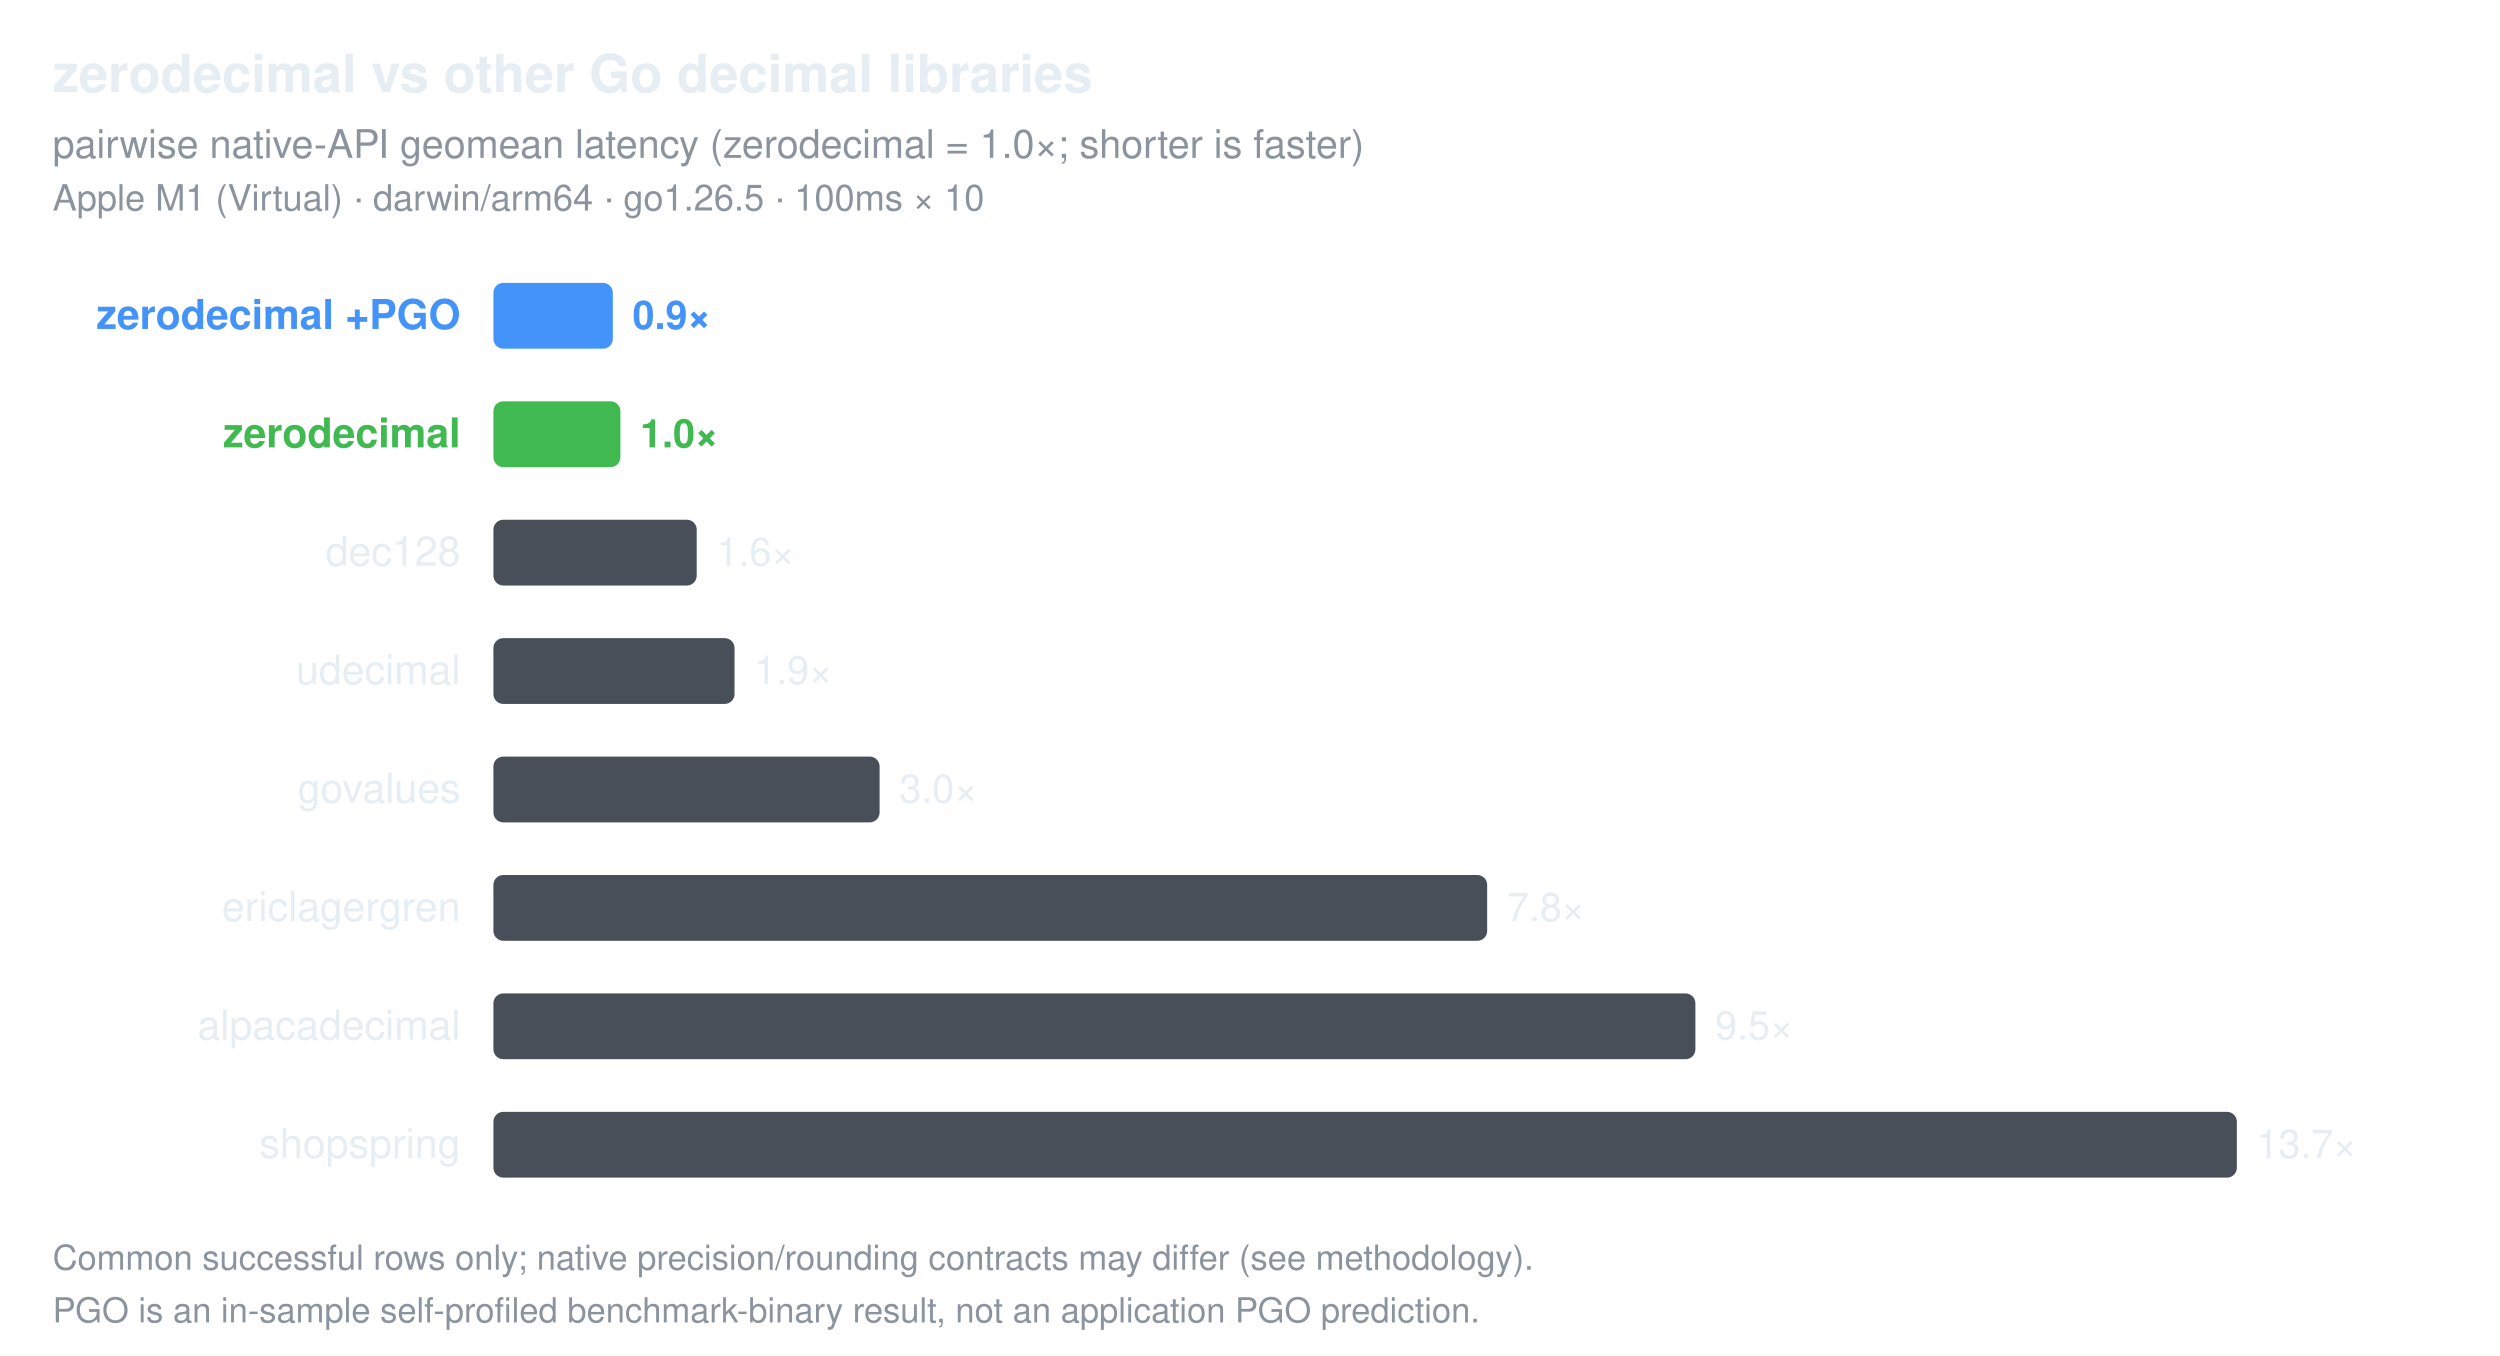
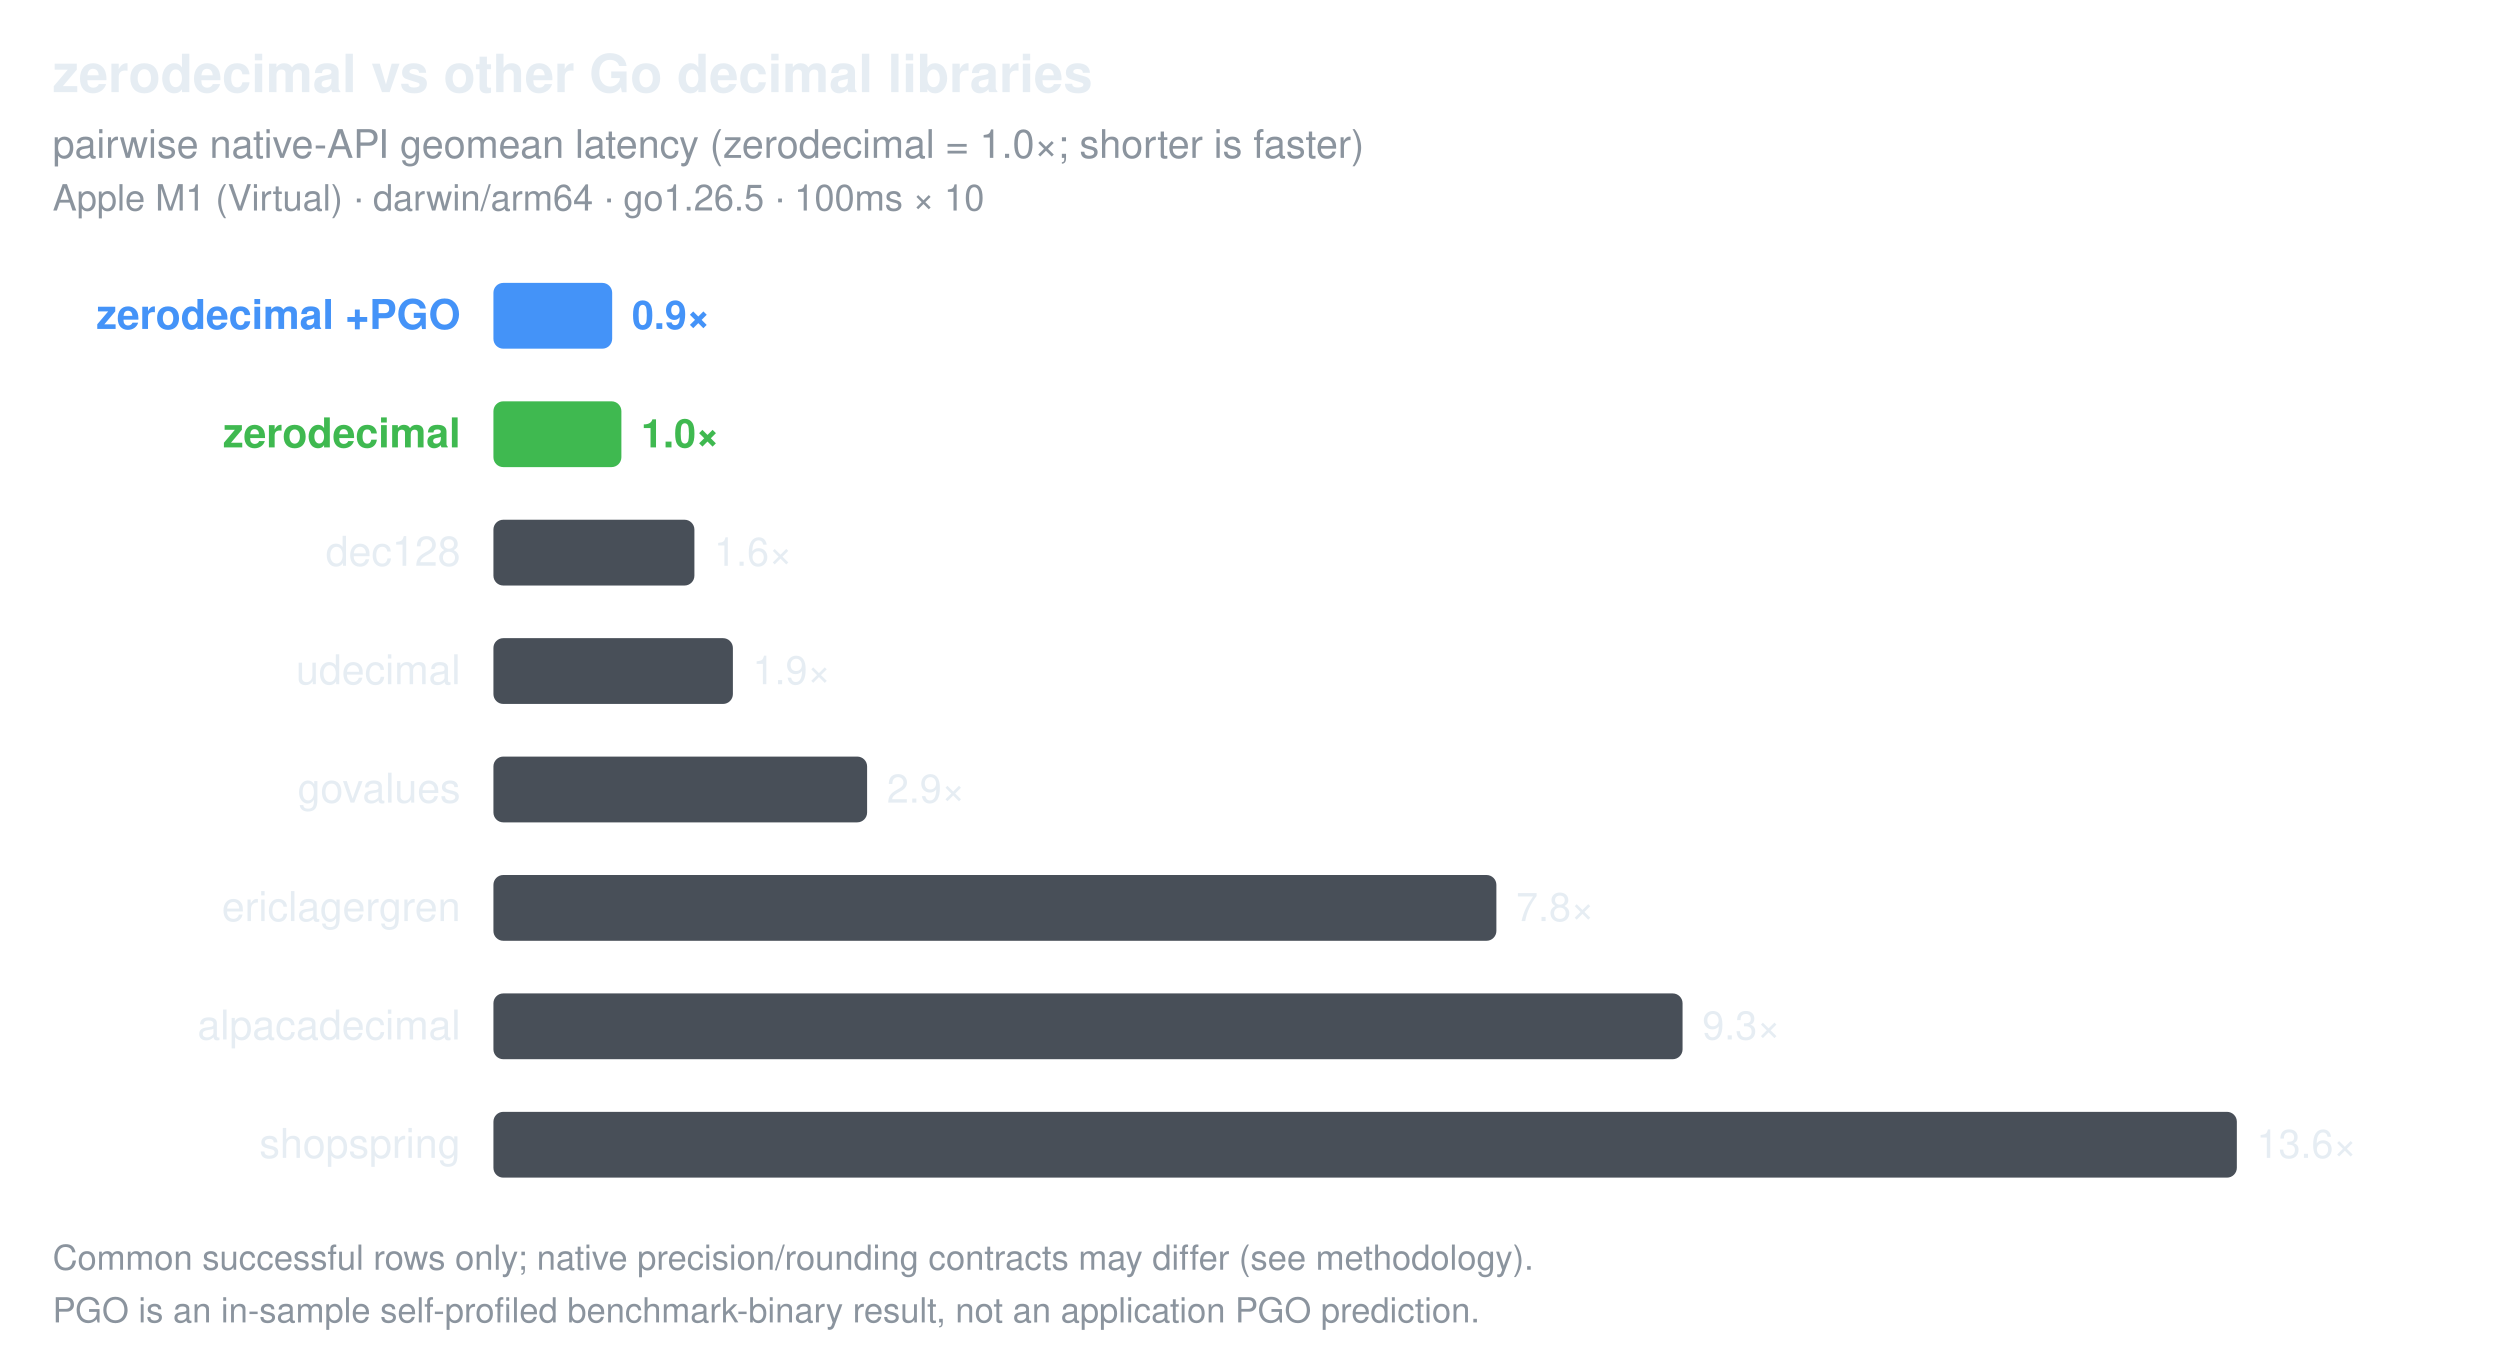
<svg xmlns="http://www.w3.org/2000/svg" width="760" height="412" viewBox="0 0 760 412" font-family="-apple-system,Segoe UI,Helvetica,Arial,sans-serif">
  <text x="16" y="28" font-size="16" font-weight="700" fill="#e6edf3">zerodecimal vs other Go decimal libraries</text>
  <text x="16" y="48" font-size="12" fill="#8b949e">pairwise native-API geomean latency (zerodecimal = 1.0×; shorter is faster)</text>
  <text x="16" y="64" font-size="11" fill="#8b949e">Apple M1 (Virtual) · darwin/arm64 · go1.26.5 · 100ms × 10</text>
  <text x="140" y="100" font-size="12.5" font-weight="700" fill="#4493f8" text-anchor="end">zerodecimal +PGO</text>
-   <rect x="150" y="86" width="36.3" height="20" rx="3" fill="#4493f8" />
-   <text x="192.3" y="100" font-size="12" font-weight="700" fill="#4493f8">0.9×</text>
+   <rect x="150" y="86" width="36.1" height="20" rx="3" fill="#4493f8" />
+   <text x="192.1" y="100" font-size="12" font-weight="700" fill="#4493f8">0.9×</text>
  <text x="140" y="136" font-size="12.5" font-weight="700" fill="#3fb950" text-anchor="end">zerodecimal</text>
-   <rect x="150" y="122" width="38.6" height="20" rx="3" fill="#3fb950" />
-   <text x="194.6" y="136" font-size="12" font-weight="700" fill="#3fb950">1.0×</text>
+   <rect x="150" y="122" width="38.9" height="20" rx="3" fill="#3fb950" />
+   <text x="194.9" y="136" font-size="12" font-weight="700" fill="#3fb950">1.0×</text>
  <text x="140" y="172" font-size="12.5" font-weight="400" fill="#e6edf3" text-anchor="end">dec128</text>
-   <rect x="150" y="158" width="61.8" height="20" rx="3" fill="#484f58" />
-   <text x="217.8" y="172" font-size="12" font-weight="400" fill="#e6edf3">1.6×</text>
+   <rect x="150" y="158" width="61.1" height="20" rx="3" fill="#484f58" />
+   <text x="217.1" y="172" font-size="12" font-weight="400" fill="#e6edf3">1.6×</text>
  <text x="140" y="208" font-size="12.5" font-weight="400" fill="#e6edf3" text-anchor="end">udecimal</text>
-   <rect x="150" y="194" width="73.3" height="20" rx="3" fill="#484f58" />
-   <text x="229.3" y="208" font-size="12" font-weight="400" fill="#e6edf3">1.9×</text>
+   <rect x="150" y="194" width="72.8" height="20" rx="3" fill="#484f58" />
+   <text x="228.8" y="208" font-size="12" font-weight="400" fill="#e6edf3">1.9×</text>
  <text x="140" y="244" font-size="12.5" font-weight="400" fill="#e6edf3" text-anchor="end">govalues</text>
-   <rect x="150" y="230" width="117.4" height="20" rx="3" fill="#484f58" />
-   <text x="273.4" y="244" font-size="12" font-weight="400" fill="#e6edf3">3.0×</text>
+   <rect x="150" y="230" width="113.6" height="20" rx="3" fill="#484f58" />
+   <text x="269.6" y="244" font-size="12" font-weight="400" fill="#e6edf3">2.9×</text>
  <text x="140" y="280" font-size="12.5" font-weight="400" fill="#e6edf3" text-anchor="end">ericlagergren</text>
-   <rect x="150" y="266" width="302.1" height="20" rx="3" fill="#484f58" />
-   <text x="458.1" y="280" font-size="12" font-weight="400" fill="#e6edf3">7.8×</text>
+   <rect x="150" y="266" width="304.9" height="20" rx="3" fill="#484f58" />
+   <text x="460.9" y="280" font-size="12" font-weight="400" fill="#e6edf3">7.8×</text>
  <text x="140" y="316" font-size="12.5" font-weight="400" fill="#e6edf3" text-anchor="end">alpacadecimal</text>
-   <rect x="150" y="302" width="365.4" height="20" rx="3" fill="#484f58" />
-   <text x="521.4" y="316" font-size="12" font-weight="400" fill="#e6edf3">9.5×</text>
+   <rect x="150" y="302" width="361.5" height="20" rx="3" fill="#484f58" />
+   <text x="517.5" y="316" font-size="12" font-weight="400" fill="#e6edf3">9.3×</text>
  <text x="140" y="352" font-size="12.5" font-weight="400" fill="#e6edf3" text-anchor="end">shopspring</text>
  <rect x="150" y="338" width="530.0" height="20" rx="3" fill="#484f58" />
-   <text x="686.0" y="352" font-size="12" font-weight="400" fill="#e6edf3">13.7×</text>
+   <text x="686.0" y="352" font-size="12" font-weight="400" fill="#e6edf3">13.6×</text>
  <text x="16" y="386" font-size="10.5" fill="#8b949e">Common successful rows only; native precision/rounding contracts may differ (see methodology).</text>
  <text x="16" y="402" font-size="10.5" fill="#8b949e">PGO is an in-sample self-profiled benchmark-binary result, not an application PGO prediction.</text>
</svg>
